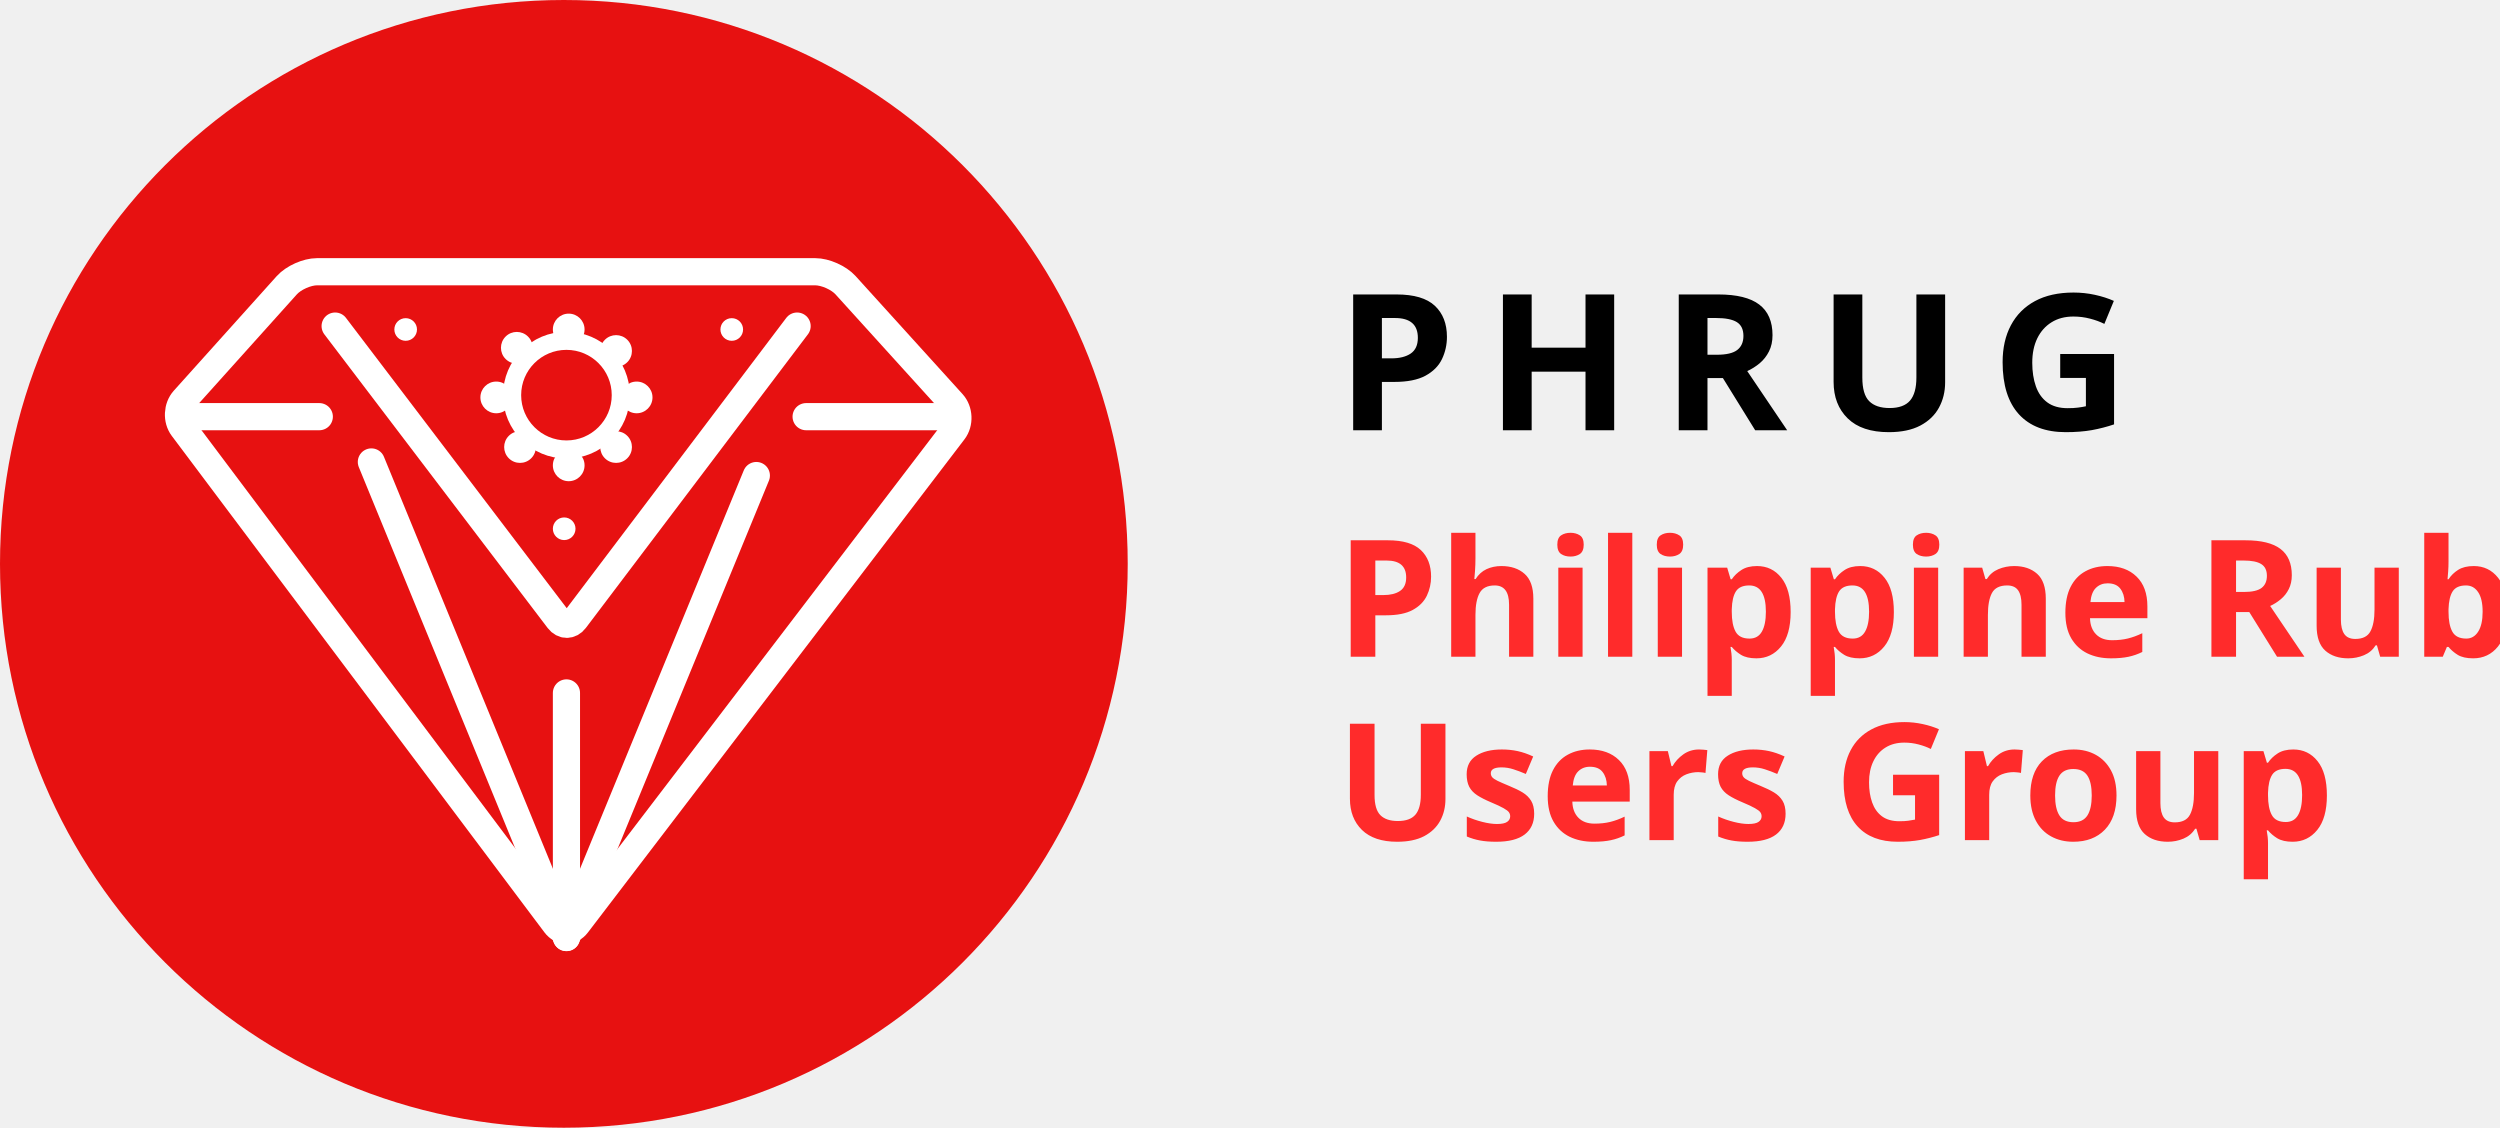
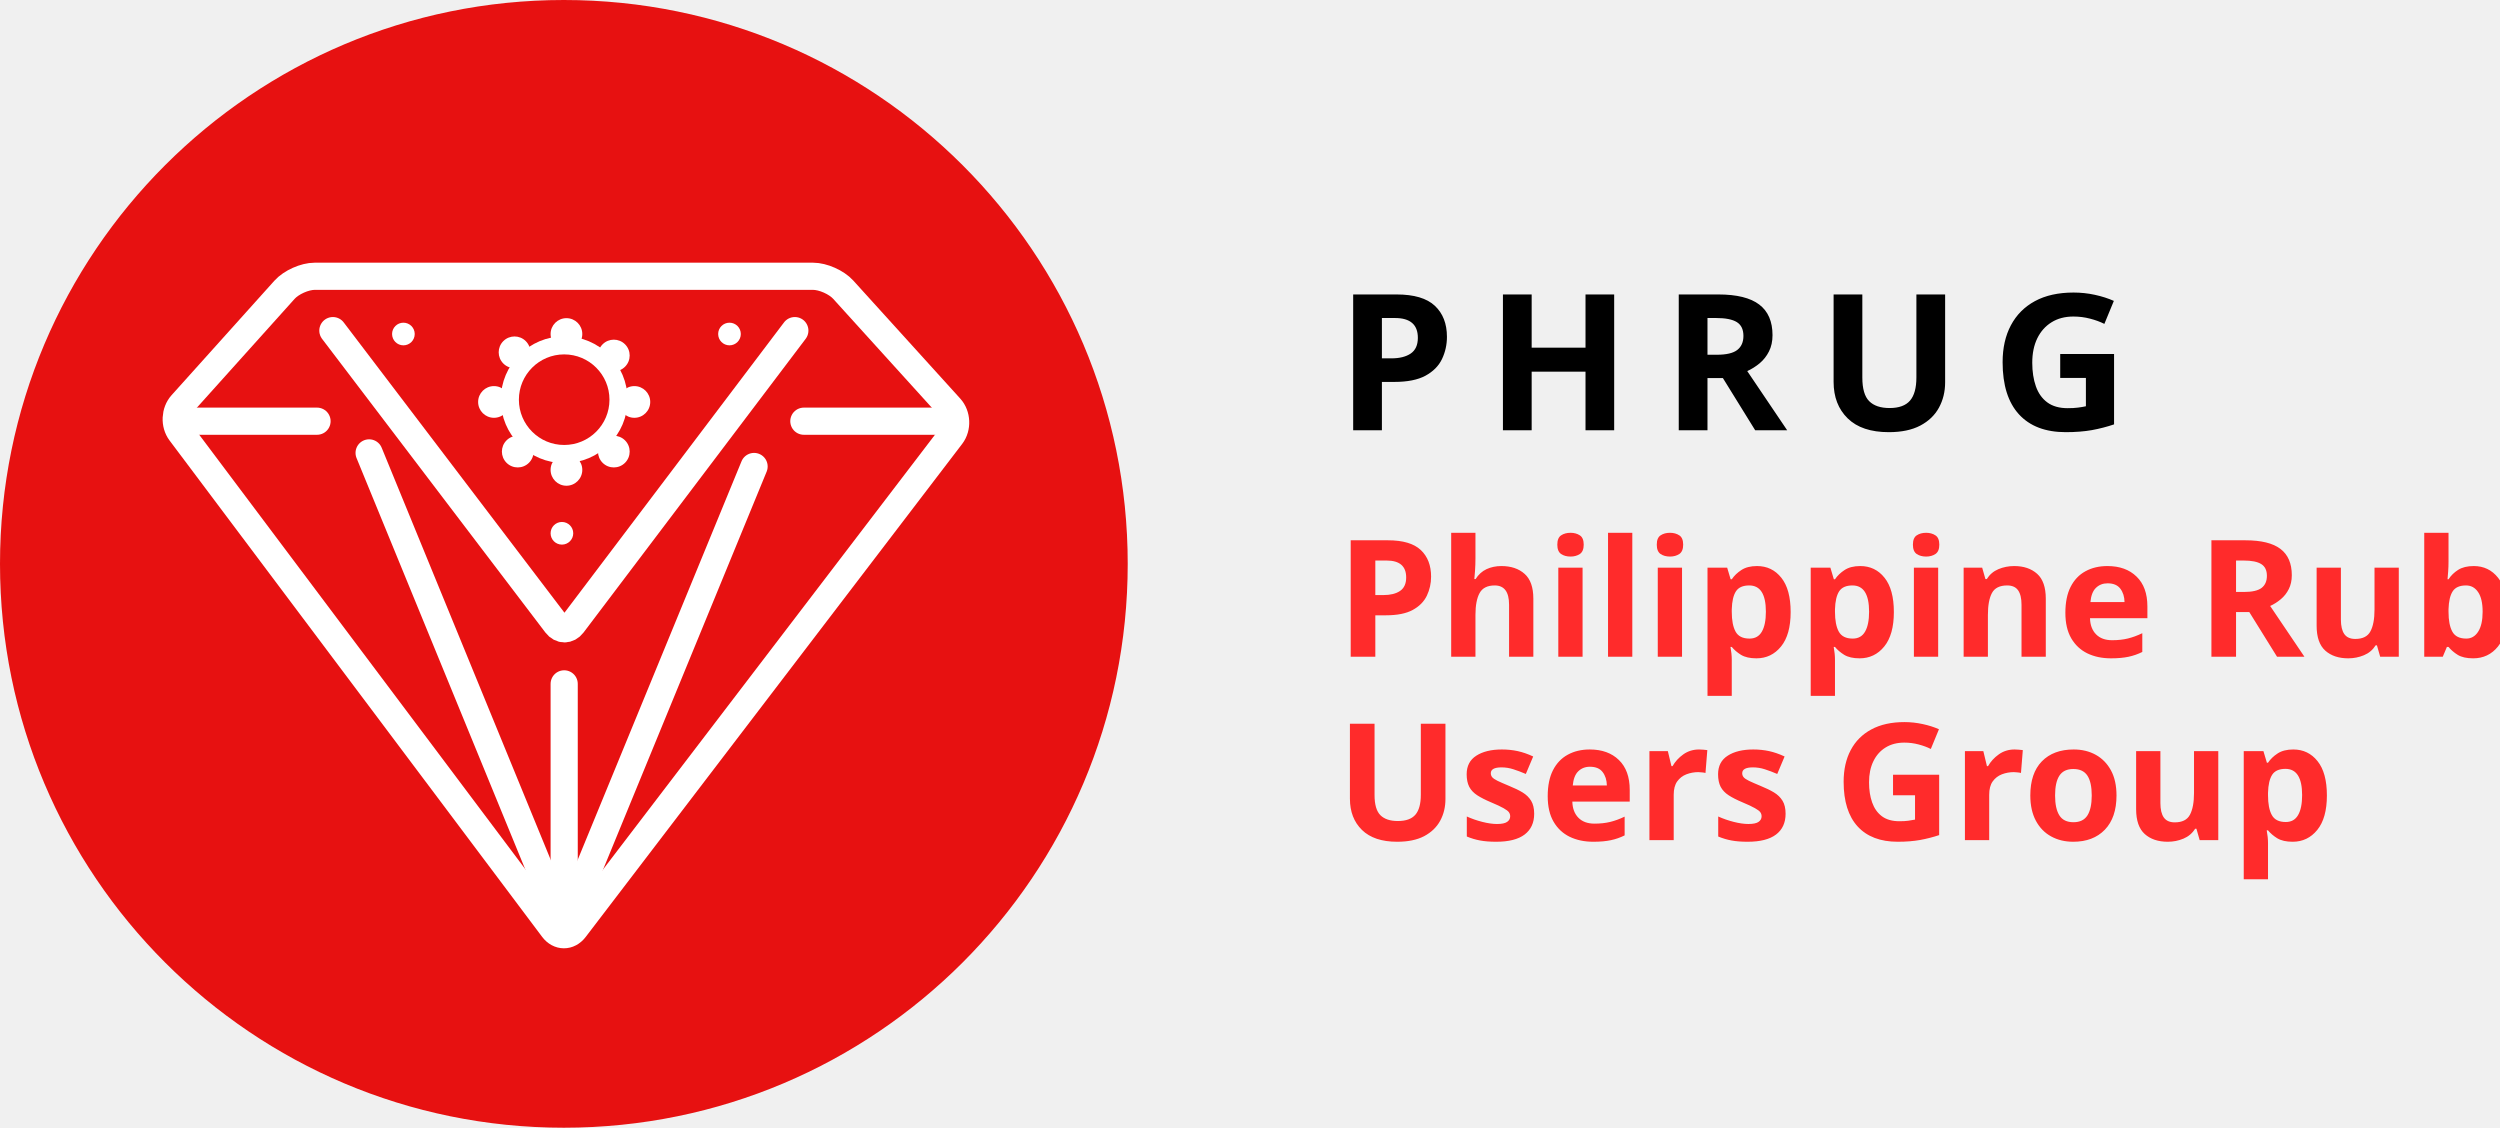
<svg xmlns="http://www.w3.org/2000/svg" width="552px" height="249px" viewBox="0 0 552 249" version="1.1">
  <defs />
  <g id="Page-1" stroke="none" stroke-width="1" fill="none" fill-rule="evenodd">
    <g id="horizontal" transform="translate(-35, -26)">
      <g transform="translate(35, 26)">
        <text id="PHRUG" font-family="Avenir Next" font-size="42" font-weight="686" letter-spacing="6.69" fill="#000000">
          <tspan x="295" y="95">PHRUG</tspan>
        </text>
        <text id="Philippine-Ruby" font-family="Futura PT" font-size="36" font-weight="633" line-spacing="40.5" fill="#FF2B2B">
          <tspan x="295" y="145">Philippine Ruby</tspan>
          <tspan x="295" y="185.5">Users Group</tspan>
        </text>
        <g id="monogram-circle">
          <circle id="Oval-3" fill="#E71111" cx="124.5" cy="124.5" r="124.5" />
-           <path d="M180.935,60 C183.141,60 186.126,61.333 187.607,62.982 L210.321,88.268 C211.801,89.915 211.931,92.675 210.603,94.443 L128.325,204.057 C127.002,205.82 124.848,205.834 123.506,204.077 L40.351,95.173 C39.013,93.42 39.13,90.674 40.615,89.036 C40.615,89.036 53.78,74.509 61.705,65.764 C63.446,63.842 64.245,62.961 64.245,62.961 C65.727,61.326 68.711,60 70.922,60 L180.935,60 Z" id="Path-4" stroke="#FFFFFF" stroke-width="6" stroke-linecap="round" stroke-linejoin="round" transform="translate(125.4643, 133.625) scale(-1, 1) translate(-125.4643, -133.625) " />
-           <path d="M74,72 L123.32,136.857 C124.325,138.178 125.949,138.18 126.95,136.857 L176,72" id="Path-2" stroke="#FFFFFF" stroke-width="6" stroke-linecap="round" />
-           <path d="M82,102 L125.071,207.004" id="Path-6" stroke="#FFFFFF" stroke-width="6" stroke-linecap="round" />
-           <path d="M125.071,153 L125.071,201.004" id="Path-8" stroke="#FFFFFF" stroke-width="6" stroke-linecap="round" />
-           <path d="M167,105 L125.071,207.004" id="Path-7" stroke="#FFFFFF" stroke-width="6" stroke-linecap="round" />
-           <circle id="Oval-1" stroke="#FFFFFF" stroke-width="4" cx="125.071" cy="87.25" r="12" />
-           <circle id="Oval-3" fill="#FFFFFF" cx="124.571" cy="116.75" r="2.5" />
-           <circle id="Oval-3" fill="#FFFFFF" cx="89.571" cy="72.75" r="2.5" />
-           <circle id="Oval-3" fill="#FFFFFF" cx="161.571" cy="72.75" r="2.5" />
-           <circle id="Oval-3" fill="#FFFFFF" cx="125.571" cy="102.75" r="3.5" />
-           <circle id="Oval-3" fill="#FFFFFF" cx="125.571" cy="72.75" r="3.5" />
-           <circle id="Oval-3" fill="#FFFFFF" cx="140.571" cy="87.75" r="3.5" />
-           <circle id="Oval-3" fill="#FFFFFF" cx="109.571" cy="87.75" r="3.5" />
-           <circle id="Oval-7" fill="#FFFFFF" transform="translate(114.8184, 98.71016) rotate(-315) translate(-114.8184, -98.71016) " cx="114.818" cy="98.71" r="3.5" />
-           <circle id="Oval-4" fill="#FFFFFF" transform="translate(136.0316, 77.49695) rotate(-315) translate(-136.0316, -77.49695) " cx="136.032" cy="77.497" r="3.5" />
-           <circle id="Oval-5" fill="#FFFFFF" transform="translate(136.0316, 98.71016) rotate(-315) translate(-136.0316, -98.71016) " cx="136.032" cy="98.71" r="3.5" />
-           <circle id="Oval-6" fill="#FFFFFF" transform="translate(114.1113, 76.78984) rotate(-315) translate(-114.1113, -76.78984) " cx="114.111" cy="76.79" r="3.5" />
-           <path d="M70.5,92 L40.483,92" id="Line" stroke="#FFFFFF" stroke-width="6" stroke-linecap="round" />
-           <path d="M208.008,92 L177.992,92" id="Line" stroke="#FFFFFF" stroke-width="6" stroke-linecap="round" />
+           <g id="monogram" transform="translate(37, 61)">
+             <path d="M143.435,0 C145.641,0 148.626,1.333 150.107,2.982 L172.821,28.268 C174.301,29.915 174.431,32.675 173.103,34.443 L90.825,144.057 C89.502,145.82 87.348,145.834 86.006,144.077 L2.851,35.173 C1.513,33.42 1.63,30.674 3.115,29.036 C3.115,29.036 16.28,14.509 24.205,5.764 C25.946,3.842 26.745,2.961 26.745,2.961 C28.227,1.326 31.211,0 33.422,0 L143.435,0 Z" id="Path-4" stroke="#FFFFFF" stroke-width="6" stroke-linecap="round" stroke-linejoin="round" transform="translate(87.96429, 73.625) scale(-1, 1) translate(-87.96429, -73.625) " />
+             <path d="M36.5,12 L85.82,76.857 C86.825,78.178 88.449,78.18 89.45,76.857 L138.5,12" id="Path-2" stroke="#FFFFFF" stroke-width="6" stroke-linecap="round" />
+             <path d="M44.5,39 L87.571,144.004" id="Path-6" stroke="#FFFFFF" stroke-width="6" stroke-linecap="round" />
+             <path d="M87.571,90 L87.571,138.004" id="Path-8" stroke="#FFFFFF" stroke-width="6" stroke-linecap="round" />
+             <path d="M129.5,42 L87.571,144.004" id="Path-7" stroke="#FFFFFF" stroke-width="6" stroke-linecap="round" />
+             <circle id="Oval-1" stroke="#FFFFFF" stroke-width="4" cx="87.571" cy="27.25" r="12" />
+             <circle id="Oval-3" fill="#FFFFFF" cx="87.071" cy="56.75" r="2.5" />
+             <circle id="Oval-3" fill="#FFFFFF" cx="52.071" cy="12.75" r="2.5" />
+             <circle id="Oval-3" fill="#FFFFFF" cx="124.071" cy="12.75" r="2.5" />
+             <circle id="Oval-3" fill="#FFFFFF" cx="88.071" cy="42.75" r="3.5" />
+             <circle id="Oval-3" fill="#FFFFFF" cx="88.071" cy="12.75" r="3.5" />
+             <circle id="Oval-3" fill="#FFFFFF" cx="103.071" cy="27.75" r="3.5" />
+             <circle id="Oval-3" fill="#FFFFFF" cx="72.071" cy="27.75" r="3.5" />
+             <circle id="Oval-7" fill="#FFFFFF" transform="translate(77.31838, 38.71016) rotate(-315) translate(-77.31838, -38.71016) " cx="77.318" cy="38.71" r="3.5" />
+             <circle id="Oval-4" fill="#FFFFFF" transform="translate(98.53158, 17.49695) rotate(-315) translate(-98.53158, -17.49695) " cx="98.532" cy="17.497" r="3.5" />
+             <circle id="Oval-5" fill="#FFFFFF" transform="translate(98.53158, 38.71016) rotate(-315) translate(-98.53158, -38.71016) " cx="98.532" cy="38.71" r="3.5" />
+             <circle id="Oval-6" fill="#FFFFFF" transform="translate(76.61127, 16.78984) rotate(-315) translate(-76.61127, -16.78984) " cx="76.611" cy="16.79" r="3.5" />
+             <path d="M33,32 L2.983,32" id="Line" stroke="#FFFFFF" stroke-width="6" stroke-linecap="round" />
+             <path d="M170.508,32 L140.492,32" id="Line" stroke="#FFFFFF" stroke-width="6" stroke-linecap="round" />
+           </g>
        </g>
      </g>
    </g>
  </g>
</svg>
